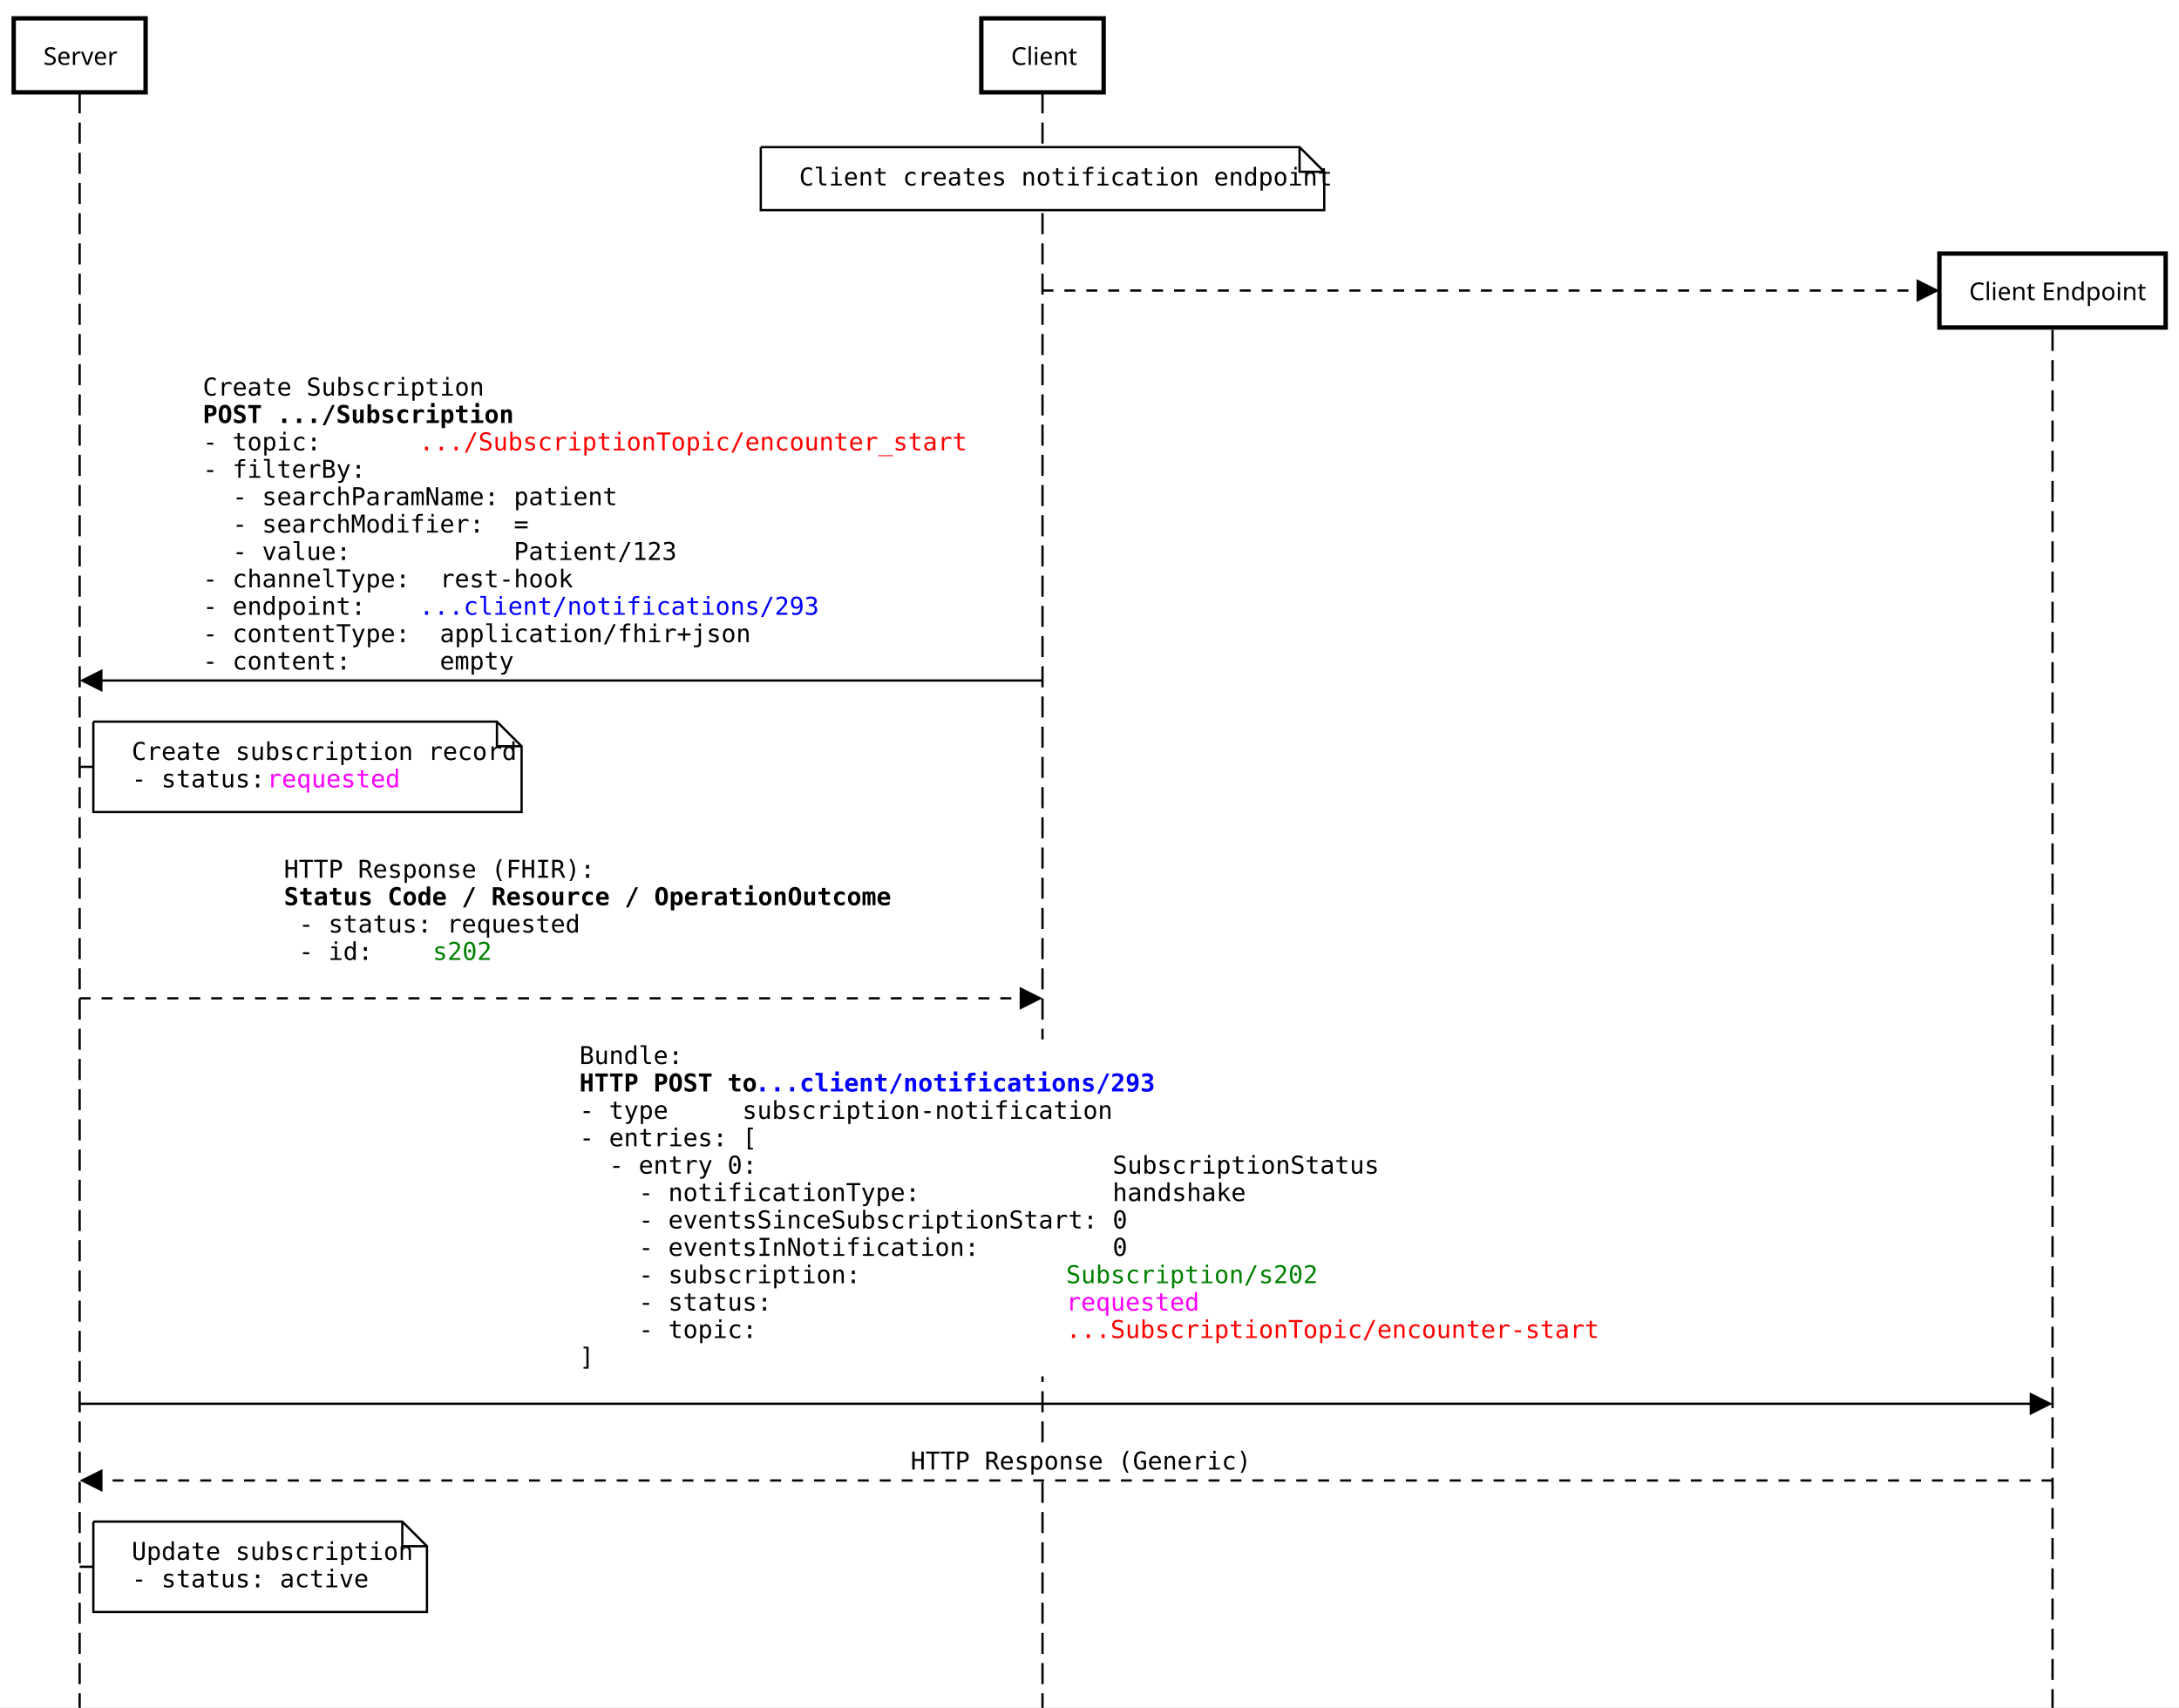
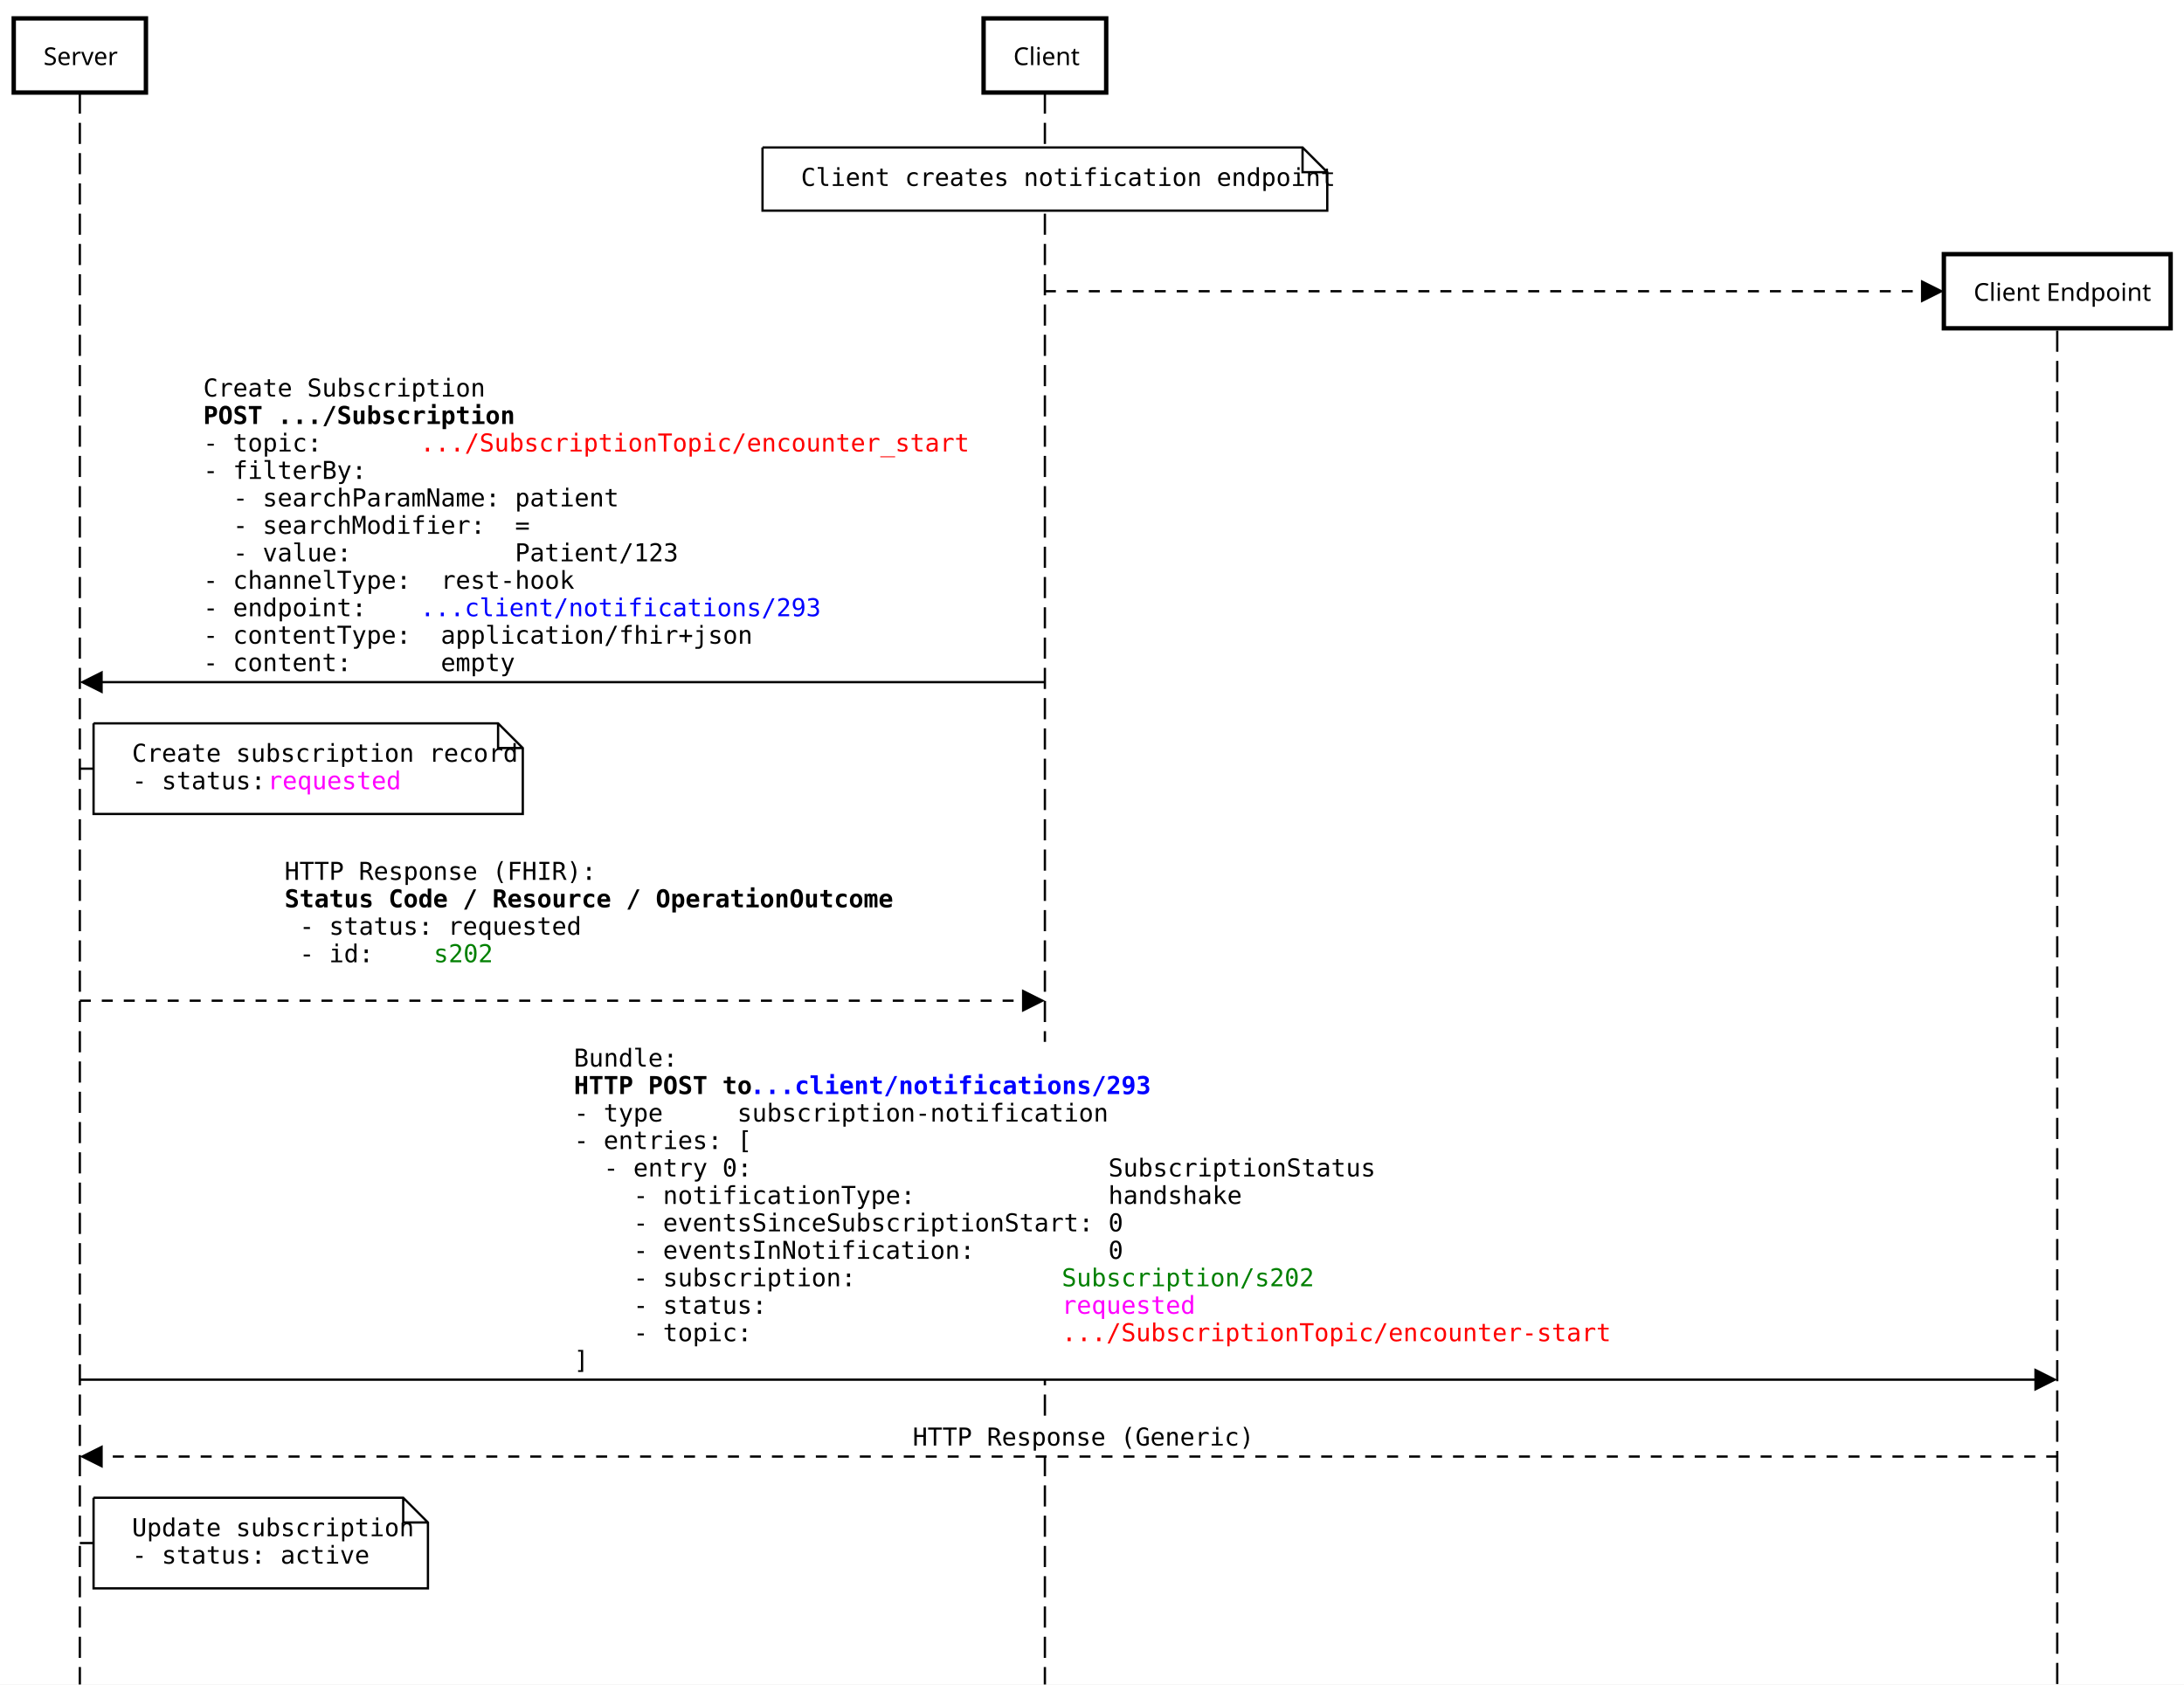
- <svg xmlns="http://www.w3.org/2000/svg" version="1.1" width="1299" height="1018">
+ <svg xmlns="http://www.w3.org/2000/svg" version="1.1" width="1299" height="1002">
  <defs />
  <g>
    <g />
    <g />
    <g />
    <g />
    <g />
    <g />
    <g />
    <g />
    <g />
    <g />
    <g />
    <g />
    <g />
    <g />
    <g />
    <g />
    <g />
    <g />
    <g />
    <g />
    <g />
    <g />
    <g />
    <g />
    <g />
    <g />
    <g />
    <g />
    <g />
    <g />
    <g />
    <g />
    <g />
    <g />
    <g />
    <g />
    <g />
    <g />
    <g />
    <g />
    <g />
    <g />
    <g />
-     <g />
-     <g>
-       <rect fill="white" stroke="none" x="0" y="0" width="1299" height="1018" />
-     </g>
-     <g />
-     <g>
-       <path fill="none" stroke="black" paint-order="fill stroke markers" d=" M 47.48 55.05 L 47.48 1018.337" stroke-miterlimit="10" stroke-width="1.361" stroke-dasharray="12.566,5.445" />
-       <path fill="none" stroke="black" paint-order="fill stroke markers" d=" M 621.481 55.05 L 621.481 1018.337" stroke-miterlimit="10" stroke-width="1.361" stroke-dasharray="12.566,5.445" />
-       <path fill="none" stroke="black" paint-order="fill stroke markers" d=" M 1223.606 196.676 L 1223.606 1018.337" stroke-miterlimit="10" stroke-width="1.361" stroke-dasharray="12.566,5.445" />
+     <g>
+       <rect fill="white" stroke="none" x="0" y="0" width="1299" height="1002" />
+     </g>
+     <g />
+     <g>
+       <path fill="none" stroke="black" paint-order="fill stroke markers" d=" M 47.48 55.05 L 47.48 1002.001" stroke-miterlimit="10" stroke-width="1.361" stroke-dasharray="12.566,5.445" />
+       <path fill="none" stroke="black" paint-order="fill stroke markers" d=" M 621.481 55.05 L 621.481 1002.001" stroke-miterlimit="10" stroke-width="1.361" stroke-dasharray="12.566,5.445" />
+       <path fill="none" stroke="black" paint-order="fill stroke markers" d=" M 1223.606 196.676 L 1223.606 1002.001" stroke-miterlimit="10" stroke-width="1.361" stroke-dasharray="12.566,5.445" />
    </g>
    <g>
      <path fill="none" stroke="none" />
      <g>
        <path fill="white" stroke="black" paint-order="fill stroke markers" d=" M 8.168 10.945 L 86.793 10.945 L 86.793 55.05 L 8.168 55.05 L 8.168 10.945 Z" stroke-miterlimit="10" stroke-width="2.614" stroke-dasharray="" />
      </g>
      <g>
        <g />
        <text fill="black" stroke="none" font-family="sans-serif" font-size="11pt" font-style="normal" font-weight="normal" text-decoration="normal" x="25.891" y="38.714" text-anchor="start" dominant-baseline="alphabetic" xml:space="preserve">Server</text>
      </g>
      <path fill="none" stroke="none" />
      <g>
        <path fill="white" stroke="black" paint-order="fill stroke markers" d=" M 585.017 10.945 L 657.945 10.945 L 657.945 55.05 L 585.017 55.05 L 585.017 10.945 Z" stroke-miterlimit="10" stroke-width="2.614" stroke-dasharray="" />
      </g>
      <g>
        <g />
        <text fill="black" stroke="none" font-family="sans-serif" font-size="11pt" font-style="normal" font-weight="normal" text-decoration="normal" x="602.741" y="38.714" text-anchor="start" dominant-baseline="alphabetic" xml:space="preserve">Client</text>
      </g>
    </g>
    <g>
      <path fill="white" stroke="black" paint-order="fill stroke markers" d=" M 453.529 87.72 L 774.731 87.72 L 789.432 102.422 L 789.432 125.291 L 453.529 125.291 L 453.529 87.72 M 774.731 87.72 L 774.731 102.422 L 789.432 102.422" stroke-miterlimit="10" stroke-width="1.361" stroke-dasharray="" />
      <g>
        <text fill="black" stroke="none" font-family="monospace" font-size="11pt" font-style="normal" font-weight="normal" text-decoration="normal" x="476.398" y="110.589" text-anchor="start" dominant-baseline="alphabetic" xml:space="preserve">Client creates notification endpoint</text>
      </g>
      <path fill="none" stroke="none" />
      <g>
        <path fill="white" stroke="black" paint-order="fill stroke markers" d=" M 1156.168 151.182 L 1291.043 151.182 L 1291.043 195.287 L 1156.168 195.287 L 1156.168 151.182 Z" stroke-miterlimit="10" stroke-width="2.614" stroke-dasharray="" />
      </g>
      <g>
        <g />
        <text fill="black" stroke="none" font-family="sans-serif" font-size="11pt" font-style="normal" font-weight="normal" text-decoration="normal" x="1173.892" y="178.952" text-anchor="start" dominant-baseline="alphabetic" xml:space="preserve">Client Endpoint</text>
      </g>
      <g>
        <g>
          <rect fill="white" stroke="none" x="886.374" y="151.999" width="4.901" height="21.236" />
        </g>
        <text fill="black" stroke="none" font-family="sans-serif" font-size="11pt" font-style="normal" font-weight="normal" text-decoration="normal" x="888.825" y="166.701" text-anchor="start" dominant-baseline="alphabetic" xml:space="preserve" />
      </g>
      <g>
        <path fill="none" stroke="black" paint-order="fill stroke markers" d=" M 621.481 173.235 L 1153.446 173.235" stroke-miterlimit="10" stroke-width="1.361" stroke-dasharray="6.534" />
        <g transform="translate(1156.168,173.2348) translate(-1156.168,-173.2348)">
          <path fill="black" stroke="none" paint-order="stroke fill markers" d=" M 1142.556 166.428 L 1156.168 173.235 L 1142.556 180.041 Z" />
        </g>
      </g>
      <g>
        <g>
          <rect fill="white" stroke="none" x="118.437" y="221.179" width="158.043" height="21.236" />
        </g>
        <g>
          <rect fill="white" stroke="none" x="118.437" y="237.514" width="174.163" height="21.236" />
        </g>
        <g>
          <rect fill="white" stroke="none" x="118.437" y="253.849" width="432.088" height="21.236" />
        </g>
        <g>
          <rect fill="white" stroke="none" x="118.437" y="270.184" width="93.562" height="21.236" />
        </g>
        <g>
          <rect fill="white" stroke="none" x="118.437" y="286.519" width="230.584" height="21.236" />
        </g>
        <g>
          <rect fill="white" stroke="none" x="118.437" y="302.855" width="182.224" height="21.236" />
        </g>
        <g>
          <rect fill="white" stroke="none" x="118.437" y="319.19" width="262.825" height="21.236" />
        </g>
        <g>
          <rect fill="white" stroke="none" x="118.437" y="335.525" width="206.404" height="21.236" />
        </g>
        <g>
          <rect fill="white" stroke="none" x="118.437" y="351.86" width="351.486" height="21.236" />
        </g>
        <g>
          <rect fill="white" stroke="none" x="118.437" y="368.195" width="303.126" height="21.236" />
        </g>
        <g>
          <rect fill="white" stroke="none" x="118.437" y="384.531" width="174.163" height="21.236" />
        </g>
        <text fill="black" stroke="none" font-family="monospace" font-size="11pt" font-style="normal" font-weight="normal" text-decoration="normal" x="120.887" y="235.88" text-anchor="start" dominant-baseline="alphabetic" xml:space="preserve">Create Subscription</text>
        <text fill="black" stroke="none" font-family="monospace" font-size="11pt" font-style="normal" font-weight="bold" text-decoration="normal" x="120.887" y="252.216" text-anchor="start" dominant-baseline="alphabetic" xml:space="preserve">POST .../Subscription</text>
        <text fill="black" stroke="none" font-family="monospace" font-size="11pt" font-style="normal" font-weight="normal" text-decoration="normal" x="120.887" y="268.551" text-anchor="start" dominant-baseline="alphabetic" xml:space="preserve">- topic:        </text>
        <text fill="red" stroke="none" font-family="monospace" font-size="11pt" font-style="normal" font-weight="normal" text-decoration="normal" x="249.849" y="268.551" text-anchor="start" dominant-baseline="alphabetic" xml:space="preserve">.../SubscriptionTopic/encounter_start</text>
        <text fill="black" stroke="none" font-family="monospace" font-size="11pt" font-style="normal" font-weight="normal" text-decoration="normal" x="120.887" y="284.886" text-anchor="start" dominant-baseline="alphabetic" xml:space="preserve">- filterBy:</text>
        <text fill="black" stroke="none" font-family="monospace" font-size="11pt" font-style="normal" font-weight="normal" text-decoration="normal" x="120.887" y="301.221" text-anchor="start" dominant-baseline="alphabetic" xml:space="preserve">  - searchParamName: patient</text>
        <text fill="black" stroke="none" font-family="monospace" font-size="11pt" font-style="normal" font-weight="normal" text-decoration="normal" x="120.887" y="317.556" text-anchor="start" dominant-baseline="alphabetic" xml:space="preserve">  - searchModifier:  =</text>
        <text fill="black" stroke="none" font-family="monospace" font-size="11pt" font-style="normal" font-weight="normal" text-decoration="normal" x="120.887" y="333.892" text-anchor="start" dominant-baseline="alphabetic" xml:space="preserve">  - value:           Patient/123</text>
        <text fill="black" stroke="none" font-family="monospace" font-size="11pt" font-style="normal" font-weight="normal" text-decoration="normal" x="120.887" y="350.227" text-anchor="start" dominant-baseline="alphabetic" xml:space="preserve">- channelType:  rest-hook</text>
        <text fill="black" stroke="none" font-family="monospace" font-size="11pt" font-style="normal" font-weight="normal" text-decoration="normal" x="120.887" y="366.562" text-anchor="start" dominant-baseline="alphabetic" xml:space="preserve">- endpoint:     </text>
        <text fill="blue" stroke="none" font-family="monospace" font-size="11pt" font-style="normal" font-weight="normal" text-decoration="normal" x="249.849" y="366.562" text-anchor="start" dominant-baseline="alphabetic" xml:space="preserve">...client/notifications/293</text>
        <text fill="black" stroke="none" font-family="monospace" font-size="11pt" font-style="normal" font-weight="normal" text-decoration="normal" x="120.887" y="382.897" text-anchor="start" dominant-baseline="alphabetic" xml:space="preserve">- contentType:  application/fhir+json</text>
        <text fill="black" stroke="none" font-family="monospace" font-size="11pt" font-style="normal" font-weight="normal" text-decoration="normal" x="120.887" y="399.232" text-anchor="start" dominant-baseline="alphabetic" xml:space="preserve">- content:      empty</text>
      </g>
      <g>
        <path fill="none" stroke="black" paint-order="fill stroke markers" d=" M 621.481 405.766 L 50.203 405.766" stroke-miterlimit="10" stroke-width="1.361" stroke-dasharray="" />
        <g transform="translate(47.4804,405.7664) translate(-47.4804,-405.7664)">
          <path fill="black" stroke="none" paint-order="stroke fill markers" d=" M 61.093 398.96 L 47.48 405.766 L 61.093 412.573 Z" />
        </g>
      </g>
      <path fill="white" stroke="black" paint-order="fill stroke markers" d=" M 47.48 457.222 L 55.648 457.222 M 55.648 430.269 L 296.248 430.269 L 310.95 444.971 L 310.95 484.175 L 55.648 484.175 L 55.648 430.269 M 296.248 430.269 L 296.248 444.971 L 310.95 444.971" stroke-miterlimit="10" stroke-width="1.361" stroke-dasharray="" />
      <g>
        <text fill="black" stroke="none" font-family="monospace" font-size="11pt" font-style="normal" font-weight="normal" text-decoration="normal" x="78.517" y="453.139" text-anchor="start" dominant-baseline="alphabetic" xml:space="preserve">Create subscription record</text>
        <text fill="black" stroke="none" font-family="monospace" font-size="11pt" font-style="normal" font-weight="normal" text-decoration="normal" x="78.517" y="469.474" text-anchor="start" dominant-baseline="alphabetic" xml:space="preserve">- status: </text>
        <text fill="magenta" stroke="none" font-family="monospace" font-size="11pt" font-style="normal" font-weight="normal" text-decoration="normal" x="159.119" y="469.474" text-anchor="start" dominant-baseline="alphabetic" xml:space="preserve">requested</text>
      </g>
      <g>
        <g>
          <rect fill="white" stroke="none" x="166.798" y="508.678" width="174.163" height="21.236" />
        </g>
        <g>
          <rect fill="white" stroke="none" x="166.798" y="525.013" width="335.366" height="21.236" />
        </g>
        <g>
          <rect fill="white" stroke="none" x="166.798" y="541.349" width="166.103" height="21.236" />
        </g>
        <g>
          <rect fill="white" stroke="none" x="166.798" y="557.684" width="125.803" height="21.236" />
        </g>
        <g>
          <rect fill="white" stroke="none" x="166.798" y="574.019" width="4.901" height="4.901" />
        </g>
        <g>
          <rect fill="white" stroke="none" x="166.798" y="574.019" width="4.901" height="21.236" />
        </g>
        <text fill="black" stroke="none" font-family="monospace" font-size="11pt" font-style="normal" font-weight="normal" text-decoration="normal" x="169.248" y="523.38" text-anchor="start" dominant-baseline="alphabetic" xml:space="preserve">HTTP Response (FHIR):</text>
        <text fill="black" stroke="none" font-family="monospace" font-size="11pt" font-style="normal" font-weight="bold" text-decoration="normal" x="169.248" y="539.715" text-anchor="start" dominant-baseline="alphabetic" xml:space="preserve">Status Code / Resource / OperationOutcome</text>
        <text fill="black" stroke="none" font-family="monospace" font-size="11pt" font-style="normal" font-weight="normal" text-decoration="normal" x="169.248" y="556.05" text-anchor="start" dominant-baseline="alphabetic" xml:space="preserve"> - status: requested</text>
        <text fill="black" stroke="none" font-family="monospace" font-size="11pt" font-style="normal" font-weight="normal" text-decoration="normal" x="169.248" y="572.386" text-anchor="start" dominant-baseline="alphabetic" xml:space="preserve"> - id:     </text>
        <text fill="green" stroke="none" font-family="monospace" font-size="11pt" font-style="normal" font-weight="normal" text-decoration="normal" x="257.909" y="572.386" text-anchor="start" dominant-baseline="alphabetic" xml:space="preserve">s202</text>
        <text fill="black" stroke="none" font-family="sans-serif" font-size="11pt" font-style="normal" font-weight="normal" text-decoration="normal" x="169.248" y="588.721" text-anchor="start" dominant-baseline="alphabetic" xml:space="preserve" />
      </g>
      <g>
        <path fill="none" stroke="black" paint-order="fill stroke markers" d=" M 47.48 595.255 L 618.758 595.255" stroke-miterlimit="10" stroke-width="1.361" stroke-dasharray="6.534" />
        <g transform="translate(621.4807,595.2548) translate(-621.4807,-595.2548)">
          <path fill="black" stroke="none" paint-order="stroke fill markers" d=" M 607.868 588.448 L 621.481 595.255 L 607.868 602.061 Z" />
        </g>
      </g>
      <g>
        <g>
-           <rect fill="white" stroke="none" x="342.928" y="619.758" width="351.486" height="21.236" />
-         </g>
-         <g>
-           <rect fill="white" stroke="none" x="342.928" y="636.093" width="327.306" height="21.236" />
-         </g>
-         <g>
-           <rect fill="white" stroke="none" x="342.928" y="652.428" width="295.065" height="21.236" />
-         </g>
-         <g>
-           <rect fill="white" stroke="none" x="342.928" y="668.763" width="303.125" height="21.236" />
-         </g>
-         <g>
-           <rect fill="white" stroke="none" x="342.928" y="685.098" width="440.148" height="21.236" />
-         </g>
-         <g>
-           <rect fill="white" stroke="none" x="342.928" y="701.434" width="367.607" height="21.236" />
-         </g>
-         <g>
-           <rect fill="white" stroke="none" x="342.928" y="717.769" width="303.126" height="21.236" />
-         </g>
-         <g>
-           <rect fill="white" stroke="none" x="342.928" y="734.104" width="303.125" height="21.236" />
-         </g>
-         <g>
-           <rect fill="white" stroke="none" x="342.928" y="750.439" width="432.088" height="21.236" />
-         </g>
-         <g>
-           <rect fill="white" stroke="none" x="342.928" y="766.774" width="367.607" height="21.236" />
-         </g>
-         <g>
-           <rect fill="white" stroke="none" x="342.928" y="783.11" width="585.23" height="21.236" />
-         </g>
-         <g>
-           <rect fill="white" stroke="none" x="342.928" y="799.445" width="327.306" height="21.236" />
-         </g>
-         <g>
-           <rect fill="white" stroke="none" x="342.928" y="815.78" width="4.901" height="21.236" />
-         </g>
-         <text fill="black" stroke="none" font-family="monospace" font-size="11pt" font-style="normal" font-weight="normal" text-decoration="normal" x="345.378" y="634.459" text-anchor="start" dominant-baseline="alphabetic" xml:space="preserve">Bundle:                                    </text>
-         <text fill="black" stroke="none" font-family="monospace" font-size="11pt" font-style="normal" font-weight="bold" text-decoration="normal" x="345.378" y="650.794" text-anchor="start" dominant-baseline="alphabetic" xml:space="preserve">HTTP POST to </text>
-         <text fill="blue" stroke="none" font-family="monospace" font-size="11pt" font-style="normal" font-weight="bold" text-decoration="normal" x="450.16" y="650.794" text-anchor="start" dominant-baseline="alphabetic" xml:space="preserve">...client/notifications/293</text>
-         <text fill="black" stroke="none" font-family="monospace" font-size="11pt" font-style="normal" font-weight="normal" text-decoration="normal" x="345.378" y="667.13" text-anchor="start" dominant-baseline="alphabetic" xml:space="preserve">- type     subscription-notification</text>
-         <text fill="black" stroke="none" font-family="monospace" font-size="11pt" font-style="normal" font-weight="normal" text-decoration="normal" x="345.378" y="683.465" text-anchor="start" dominant-baseline="alphabetic" xml:space="preserve">- entries: [                         </text>
-         <text fill="black" stroke="none" font-family="monospace" font-size="11pt" font-style="normal" font-weight="normal" text-decoration="normal" x="345.378" y="699.8" text-anchor="start" dominant-baseline="alphabetic" xml:space="preserve">  - entry 0:                        SubscriptionStatus</text>
-         <text fill="black" stroke="none" font-family="monospace" font-size="11pt" font-style="normal" font-weight="normal" text-decoration="normal" x="345.378" y="716.135" text-anchor="start" dominant-baseline="alphabetic" xml:space="preserve">    - notificationType:             handshake</text>
-         <text fill="black" stroke="none" font-family="monospace" font-size="11pt" font-style="normal" font-weight="normal" text-decoration="normal" x="345.378" y="732.471" text-anchor="start" dominant-baseline="alphabetic" xml:space="preserve">    - eventsSinceSubscriptionStart: 0</text>
-         <text fill="black" stroke="none" font-family="monospace" font-size="11pt" font-style="normal" font-weight="normal" text-decoration="normal" x="345.378" y="748.806" text-anchor="start" dominant-baseline="alphabetic" xml:space="preserve">    - eventsInNotification:         0</text>
-         <text fill="black" stroke="none" font-family="monospace" font-size="11pt" font-style="normal" font-weight="normal" text-decoration="normal" x="345.378" y="765.141" text-anchor="start" dominant-baseline="alphabetic" xml:space="preserve">    - subscription:                 </text>
-         <text fill="green" stroke="none" font-family="monospace" font-size="11pt" font-style="normal" font-weight="normal" text-decoration="normal" x="635.543" y="765.141" text-anchor="start" dominant-baseline="alphabetic" xml:space="preserve">Subscription/s202</text>
-         <text fill="black" stroke="none" font-family="monospace" font-size="11pt" font-style="normal" font-weight="normal" text-decoration="normal" x="345.378" y="781.476" text-anchor="start" dominant-baseline="alphabetic" xml:space="preserve">    - status:                       </text>
-         <text fill="magenta" stroke="none" font-family="monospace" font-size="11pt" font-style="normal" font-weight="normal" text-decoration="normal" x="635.543" y="781.476" text-anchor="start" dominant-baseline="alphabetic" xml:space="preserve">requested</text>
-         <text fill="black" stroke="none" font-family="monospace" font-size="11pt" font-style="normal" font-weight="normal" text-decoration="normal" x="345.378" y="797.811" text-anchor="start" dominant-baseline="alphabetic" xml:space="preserve">    - topic:                        </text>
-         <text fill="red" stroke="none" font-family="monospace" font-size="11pt" font-style="normal" font-weight="normal" text-decoration="normal" x="635.543" y="797.811" text-anchor="start" dominant-baseline="alphabetic" xml:space="preserve">...SubscriptionTopic/encounter-start</text>
-         <text fill="black" stroke="none" font-family="monospace" font-size="11pt" font-style="normal" font-weight="normal" text-decoration="normal" x="345.378" y="814.147" text-anchor="start" dominant-baseline="alphabetic" xml:space="preserve">]                                       </text>
-         <text fill="black" stroke="none" font-family="sans-serif" font-size="11pt" font-style="normal" font-weight="normal" text-decoration="normal" x="345.378" y="830.482" text-anchor="start" dominant-baseline="alphabetic" xml:space="preserve" />
-       </g>
-       <g>
-         <path fill="none" stroke="black" paint-order="fill stroke markers" d=" M 47.48 837.016 L 1220.883 837.016" stroke-miterlimit="10" stroke-width="1.361" stroke-dasharray="" />
-         <g transform="translate(1223.606,837.0158) translate(-1223.606,-837.0158)">
-           <path fill="black" stroke="none" paint-order="stroke fill markers" d=" M 1209.993 830.209 L 1223.606 837.016 L 1209.993 843.822 Z" />
-         </g>
-       </g>
-       <g>
-         <g>
-           <rect fill="white" stroke="none" x="540.401" y="861.519" width="190.284" height="21.236" />
-         </g>
-         <text fill="black" stroke="none" font-family="monospace" font-size="11pt" font-style="normal" font-weight="normal" text-decoration="normal" x="542.851" y="876.22" text-anchor="start" dominant-baseline="alphabetic" xml:space="preserve">HTTP Response (Generic)</text>
-       </g>
-       <g>
-         <path fill="none" stroke="black" paint-order="fill stroke markers" d=" M 1223.606 882.754 L 50.203 882.754" stroke-miterlimit="10" stroke-width="1.361" stroke-dasharray="6.534" />
-         <g transform="translate(47.4804,882.7544) translate(-47.4804,-882.7544)">
-           <path fill="black" stroke="none" paint-order="stroke fill markers" d=" M 61.093 875.948 L 47.48 882.754 L 61.093 889.561 Z" />
-         </g>
-       </g>
-       <path fill="white" stroke="black" paint-order="fill stroke markers" d=" M 47.48 934.21 L 55.648 934.21 M 55.648 907.257 L 239.827 907.257 L 254.529 921.959 L 254.529 961.163 L 55.648 961.163 L 55.648 907.257 M 239.827 907.257 L 239.827 921.959 L 254.529 921.959" stroke-miterlimit="10" stroke-width="1.361" stroke-dasharray="" />
-       <g>
-         <text fill="black" stroke="none" font-family="monospace" font-size="11pt" font-style="normal" font-weight="normal" text-decoration="normal" x="78.517" y="930.126" text-anchor="start" dominant-baseline="alphabetic" xml:space="preserve">Update subscription</text>
-         <text fill="black" stroke="none" font-family="monospace" font-size="11pt" font-style="normal" font-weight="normal" text-decoration="normal" x="78.517" y="946.462" text-anchor="start" dominant-baseline="alphabetic" xml:space="preserve">- status: active</text>
+           <rect fill="white" stroke="none" x="338.898" y="619.758" width="351.486" height="21.236" />
+         </g>
+         <g>
+           <rect fill="white" stroke="none" x="338.898" y="636.093" width="327.306" height="21.236" />
+         </g>
+         <g>
+           <rect fill="white" stroke="none" x="338.898" y="652.428" width="295.065" height="21.236" />
+         </g>
+         <g>
+           <rect fill="white" stroke="none" x="338.898" y="668.763" width="303.125" height="21.236" />
+         </g>
+         <g>
+           <rect fill="white" stroke="none" x="338.898" y="685.098" width="440.148" height="21.236" />
+         </g>
+         <g>
+           <rect fill="white" stroke="none" x="338.898" y="701.434" width="367.607" height="21.236" />
+         </g>
+         <g>
+           <rect fill="white" stroke="none" x="338.898" y="717.769" width="303.126" height="21.236" />
+         </g>
+         <g>
+           <rect fill="white" stroke="none" x="338.898" y="734.104" width="303.125" height="21.236" />
+         </g>
+         <g>
+           <rect fill="white" stroke="none" x="338.898" y="750.439" width="432.088" height="21.236" />
+         </g>
+         <g>
+           <rect fill="white" stroke="none" x="338.898" y="766.774" width="367.607" height="21.236" />
+         </g>
+         <g>
+           <rect fill="white" stroke="none" x="338.898" y="783.11" width="593.29" height="21.236" />
+         </g>
+         <g>
+           <rect fill="white" stroke="none" x="338.898" y="799.445" width="327.306" height="21.236" />
+         </g>
+         <text fill="black" stroke="none" font-family="monospace" font-size="11pt" font-style="normal" font-weight="normal" text-decoration="normal" x="341.348" y="634.459" text-anchor="start" dominant-baseline="alphabetic" xml:space="preserve">Bundle:                                    </text>
+         <text fill="black" stroke="none" font-family="monospace" font-size="11pt" font-style="normal" font-weight="bold" text-decoration="normal" x="341.348" y="650.794" text-anchor="start" dominant-baseline="alphabetic" xml:space="preserve">HTTP POST to </text>
+         <text fill="blue" stroke="none" font-family="monospace" font-size="11pt" font-style="normal" font-weight="bold" text-decoration="normal" x="446.13" y="650.794" text-anchor="start" dominant-baseline="alphabetic" xml:space="preserve">...client/notifications/293</text>
+         <text fill="black" stroke="none" font-family="monospace" font-size="11pt" font-style="normal" font-weight="normal" text-decoration="normal" x="341.348" y="667.13" text-anchor="start" dominant-baseline="alphabetic" xml:space="preserve">- type     subscription-notification</text>
+         <text fill="black" stroke="none" font-family="monospace" font-size="11pt" font-style="normal" font-weight="normal" text-decoration="normal" x="341.348" y="683.465" text-anchor="start" dominant-baseline="alphabetic" xml:space="preserve">- entries: [                         </text>
+         <text fill="black" stroke="none" font-family="monospace" font-size="11pt" font-style="normal" font-weight="normal" text-decoration="normal" x="341.348" y="699.8" text-anchor="start" dominant-baseline="alphabetic" xml:space="preserve">  - entry 0:                        SubscriptionStatus</text>
+         <text fill="black" stroke="none" font-family="monospace" font-size="11pt" font-style="normal" font-weight="normal" text-decoration="normal" x="341.348" y="716.135" text-anchor="start" dominant-baseline="alphabetic" xml:space="preserve">    - notificationType:             handshake</text>
+         <text fill="black" stroke="none" font-family="monospace" font-size="11pt" font-style="normal" font-weight="normal" text-decoration="normal" x="341.348" y="732.471" text-anchor="start" dominant-baseline="alphabetic" xml:space="preserve">    - eventsSinceSubscriptionStart: 0</text>
+         <text fill="black" stroke="none" font-family="monospace" font-size="11pt" font-style="normal" font-weight="normal" text-decoration="normal" x="341.348" y="748.806" text-anchor="start" dominant-baseline="alphabetic" xml:space="preserve">    - eventsInNotification:         0</text>
+         <text fill="black" stroke="none" font-family="monospace" font-size="11pt" font-style="normal" font-weight="normal" text-decoration="normal" x="341.348" y="765.141" text-anchor="start" dominant-baseline="alphabetic" xml:space="preserve">    - subscription:                 </text>
+         <text fill="green" stroke="none" font-family="monospace" font-size="11pt" font-style="normal" font-weight="normal" text-decoration="normal" x="631.513" y="765.141" text-anchor="start" dominant-baseline="alphabetic" xml:space="preserve">Subscription/s202</text>
+         <text fill="black" stroke="none" font-family="monospace" font-size="11pt" font-style="normal" font-weight="normal" text-decoration="normal" x="341.348" y="781.476" text-anchor="start" dominant-baseline="alphabetic" xml:space="preserve">    - status:                       </text>
+         <text fill="magenta" stroke="none" font-family="monospace" font-size="11pt" font-style="normal" font-weight="normal" text-decoration="normal" x="631.513" y="781.476" text-anchor="start" dominant-baseline="alphabetic" xml:space="preserve">requested</text>
+         <text fill="black" stroke="none" font-family="monospace" font-size="11pt" font-style="normal" font-weight="normal" text-decoration="normal" x="341.348" y="797.811" text-anchor="start" dominant-baseline="alphabetic" xml:space="preserve">    - topic:                        </text>
+         <text fill="red" stroke="none" font-family="monospace" font-size="11pt" font-style="normal" font-weight="normal" text-decoration="normal" x="631.513" y="797.811" text-anchor="start" dominant-baseline="alphabetic" xml:space="preserve">.../SubscriptionTopic/encounter-start</text>
+         <text fill="black" stroke="none" font-family="monospace" font-size="11pt" font-style="normal" font-weight="normal" text-decoration="normal" x="341.348" y="814.147" text-anchor="start" dominant-baseline="alphabetic" xml:space="preserve">]                                       </text>
+       </g>
+       <g>
+         <path fill="none" stroke="black" paint-order="fill stroke markers" d=" M 47.48 820.681 L 1220.883 820.681" stroke-miterlimit="10" stroke-width="1.361" stroke-dasharray="" />
+         <g transform="translate(1223.606,820.6806) translate(-1223.606,-820.6806)">
+           <path fill="black" stroke="none" paint-order="stroke fill markers" d=" M 1209.993 813.874 L 1223.606 820.681 L 1209.993 827.487 Z" />
+         </g>
+       </g>
+       <g>
+         <g>
+           <rect fill="white" stroke="none" x="540.401" y="845.183" width="190.284" height="21.236" />
+         </g>
+         <text fill="black" stroke="none" font-family="monospace" font-size="11pt" font-style="normal" font-weight="normal" text-decoration="normal" x="542.851" y="859.885" text-anchor="start" dominant-baseline="alphabetic" xml:space="preserve">HTTP Response (Generic)</text>
+       </g>
+       <g>
+         <path fill="none" stroke="black" paint-order="fill stroke markers" d=" M 1223.606 866.419 L 50.203 866.419" stroke-miterlimit="10" stroke-width="1.361" stroke-dasharray="6.534" />
+         <g transform="translate(47.4804,866.4192) translate(-47.4804,-866.4192)">
+           <path fill="black" stroke="none" paint-order="stroke fill markers" d=" M 61.093 859.613 L 47.48 866.419 L 61.093 873.226 Z" />
+         </g>
+       </g>
+       <path fill="white" stroke="black" paint-order="fill stroke markers" d=" M 47.48 917.875 L 55.648 917.875 M 55.648 890.922 L 239.827 890.922 L 254.529 905.624 L 254.529 944.828 L 55.648 944.828 L 55.648 890.922 M 239.827 890.922 L 239.827 905.624 L 254.529 905.624" stroke-miterlimit="10" stroke-width="1.361" stroke-dasharray="" />
+       <g>
+         <text fill="black" stroke="none" font-family="monospace" font-size="11pt" font-style="normal" font-weight="normal" text-decoration="normal" x="78.517" y="913.791" text-anchor="start" dominant-baseline="alphabetic" xml:space="preserve">Update subscription</text>
+         <text fill="black" stroke="none" font-family="monospace" font-size="11pt" font-style="normal" font-weight="normal" text-decoration="normal" x="78.517" y="930.126" text-anchor="start" dominant-baseline="alphabetic" xml:space="preserve">- status: active</text>
      </g>
    </g>
    <g />
    <g />
  </g>
</svg>
